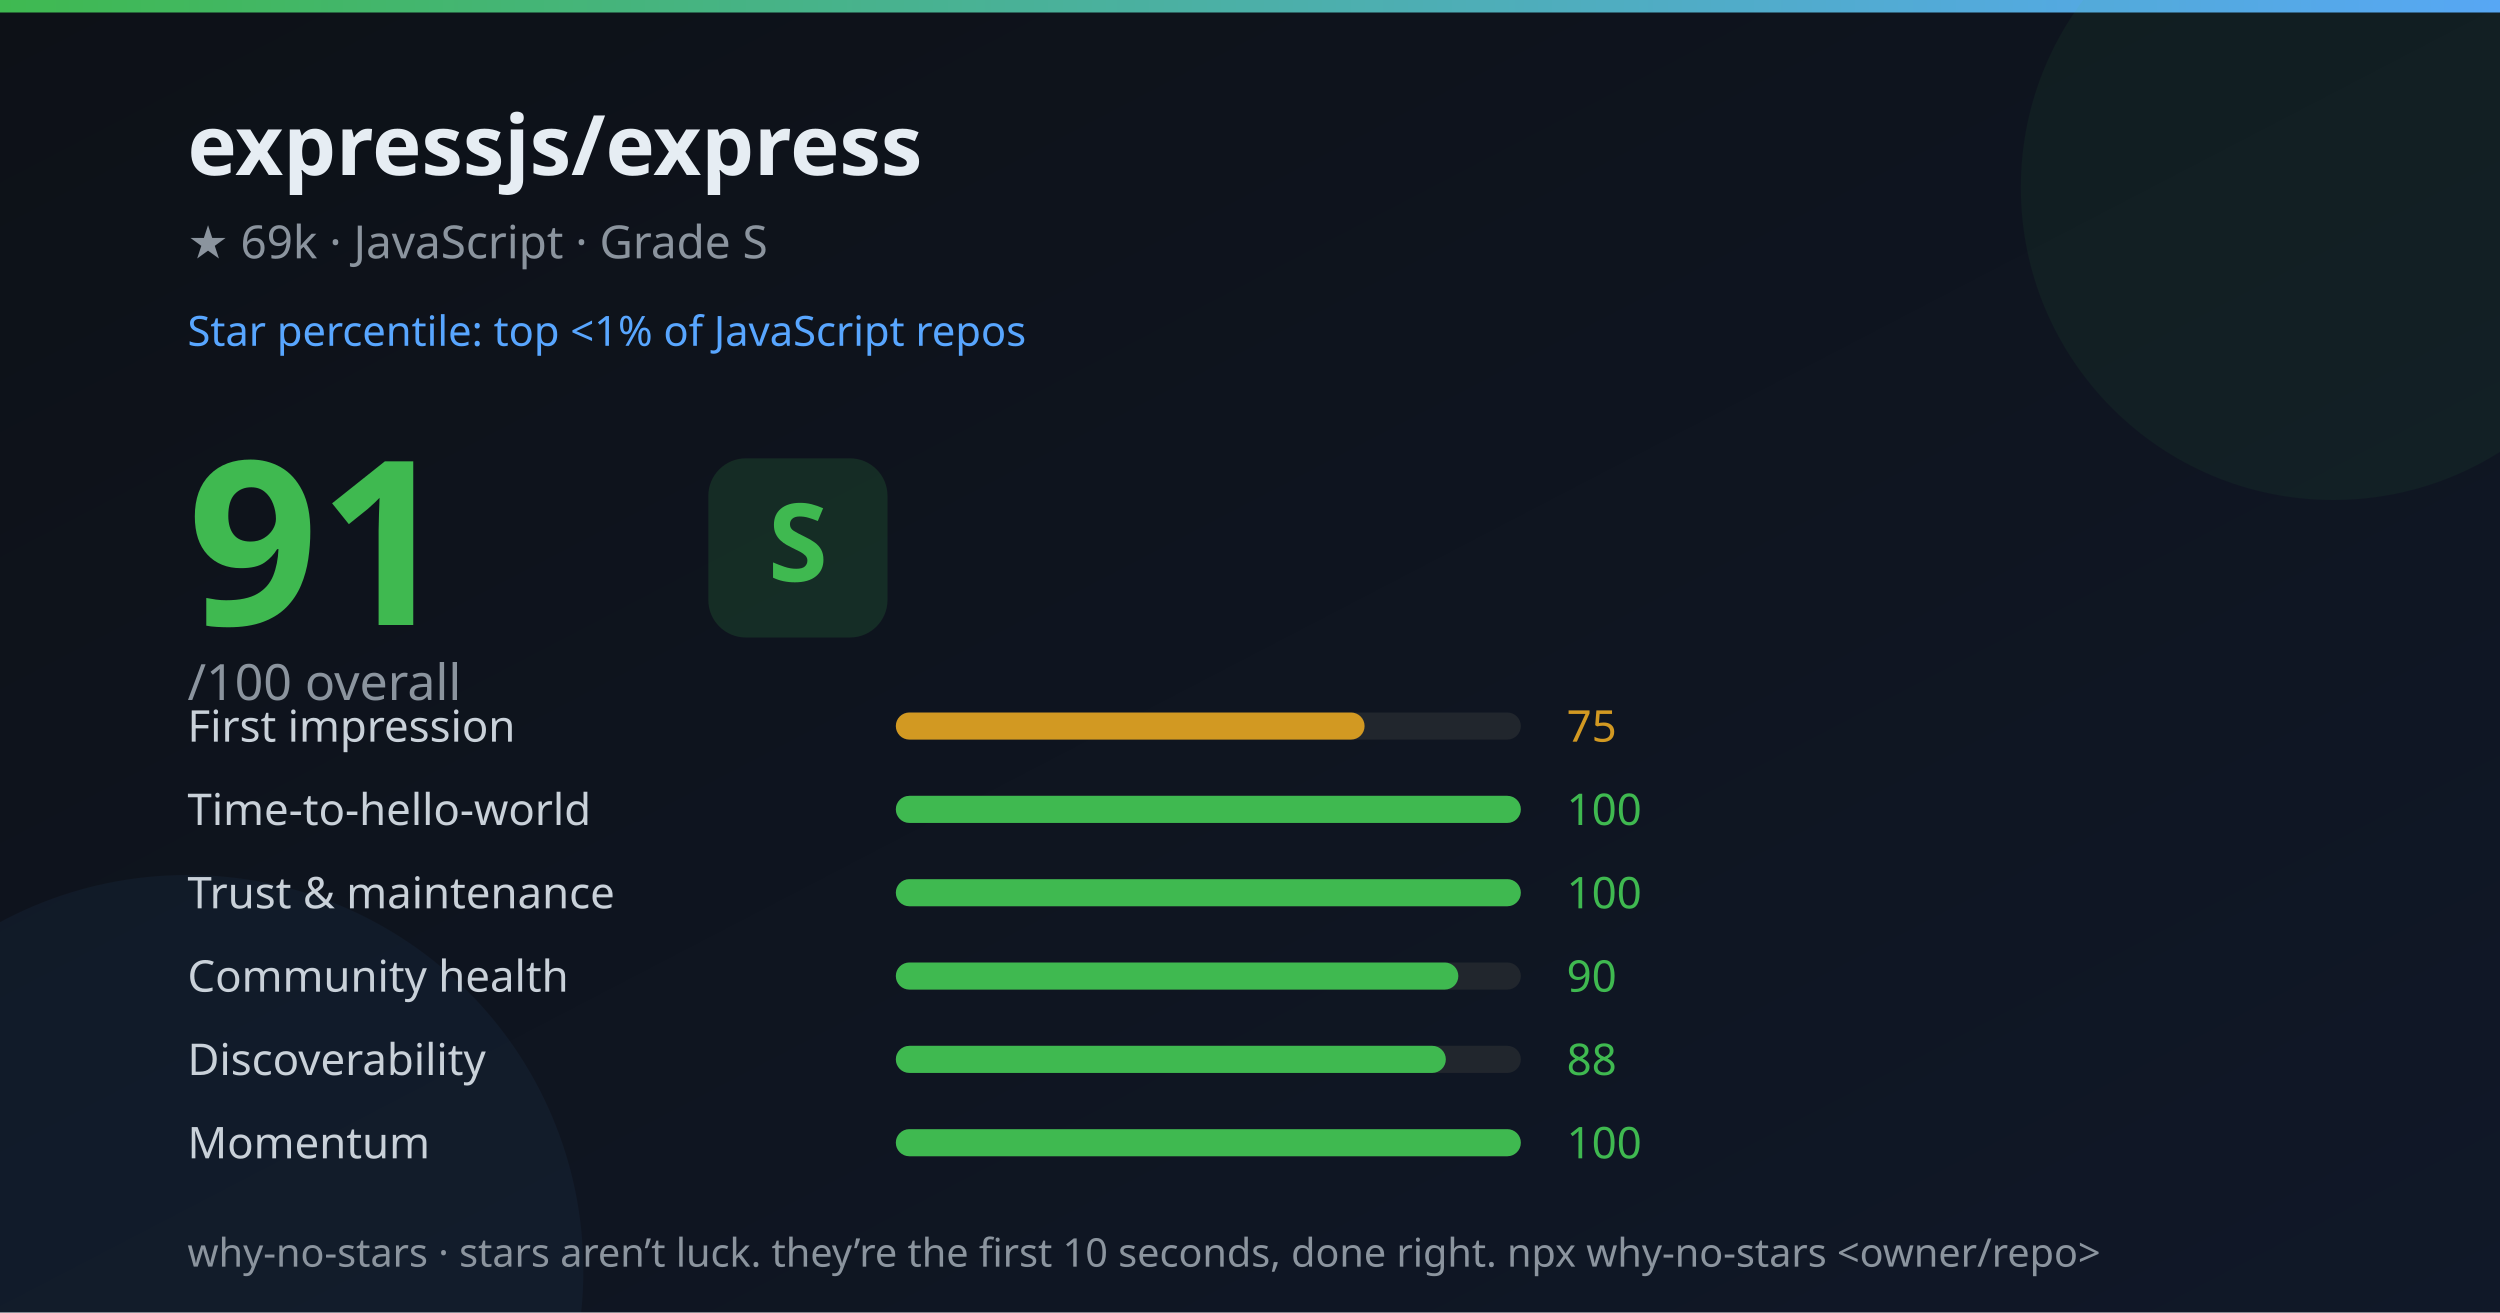
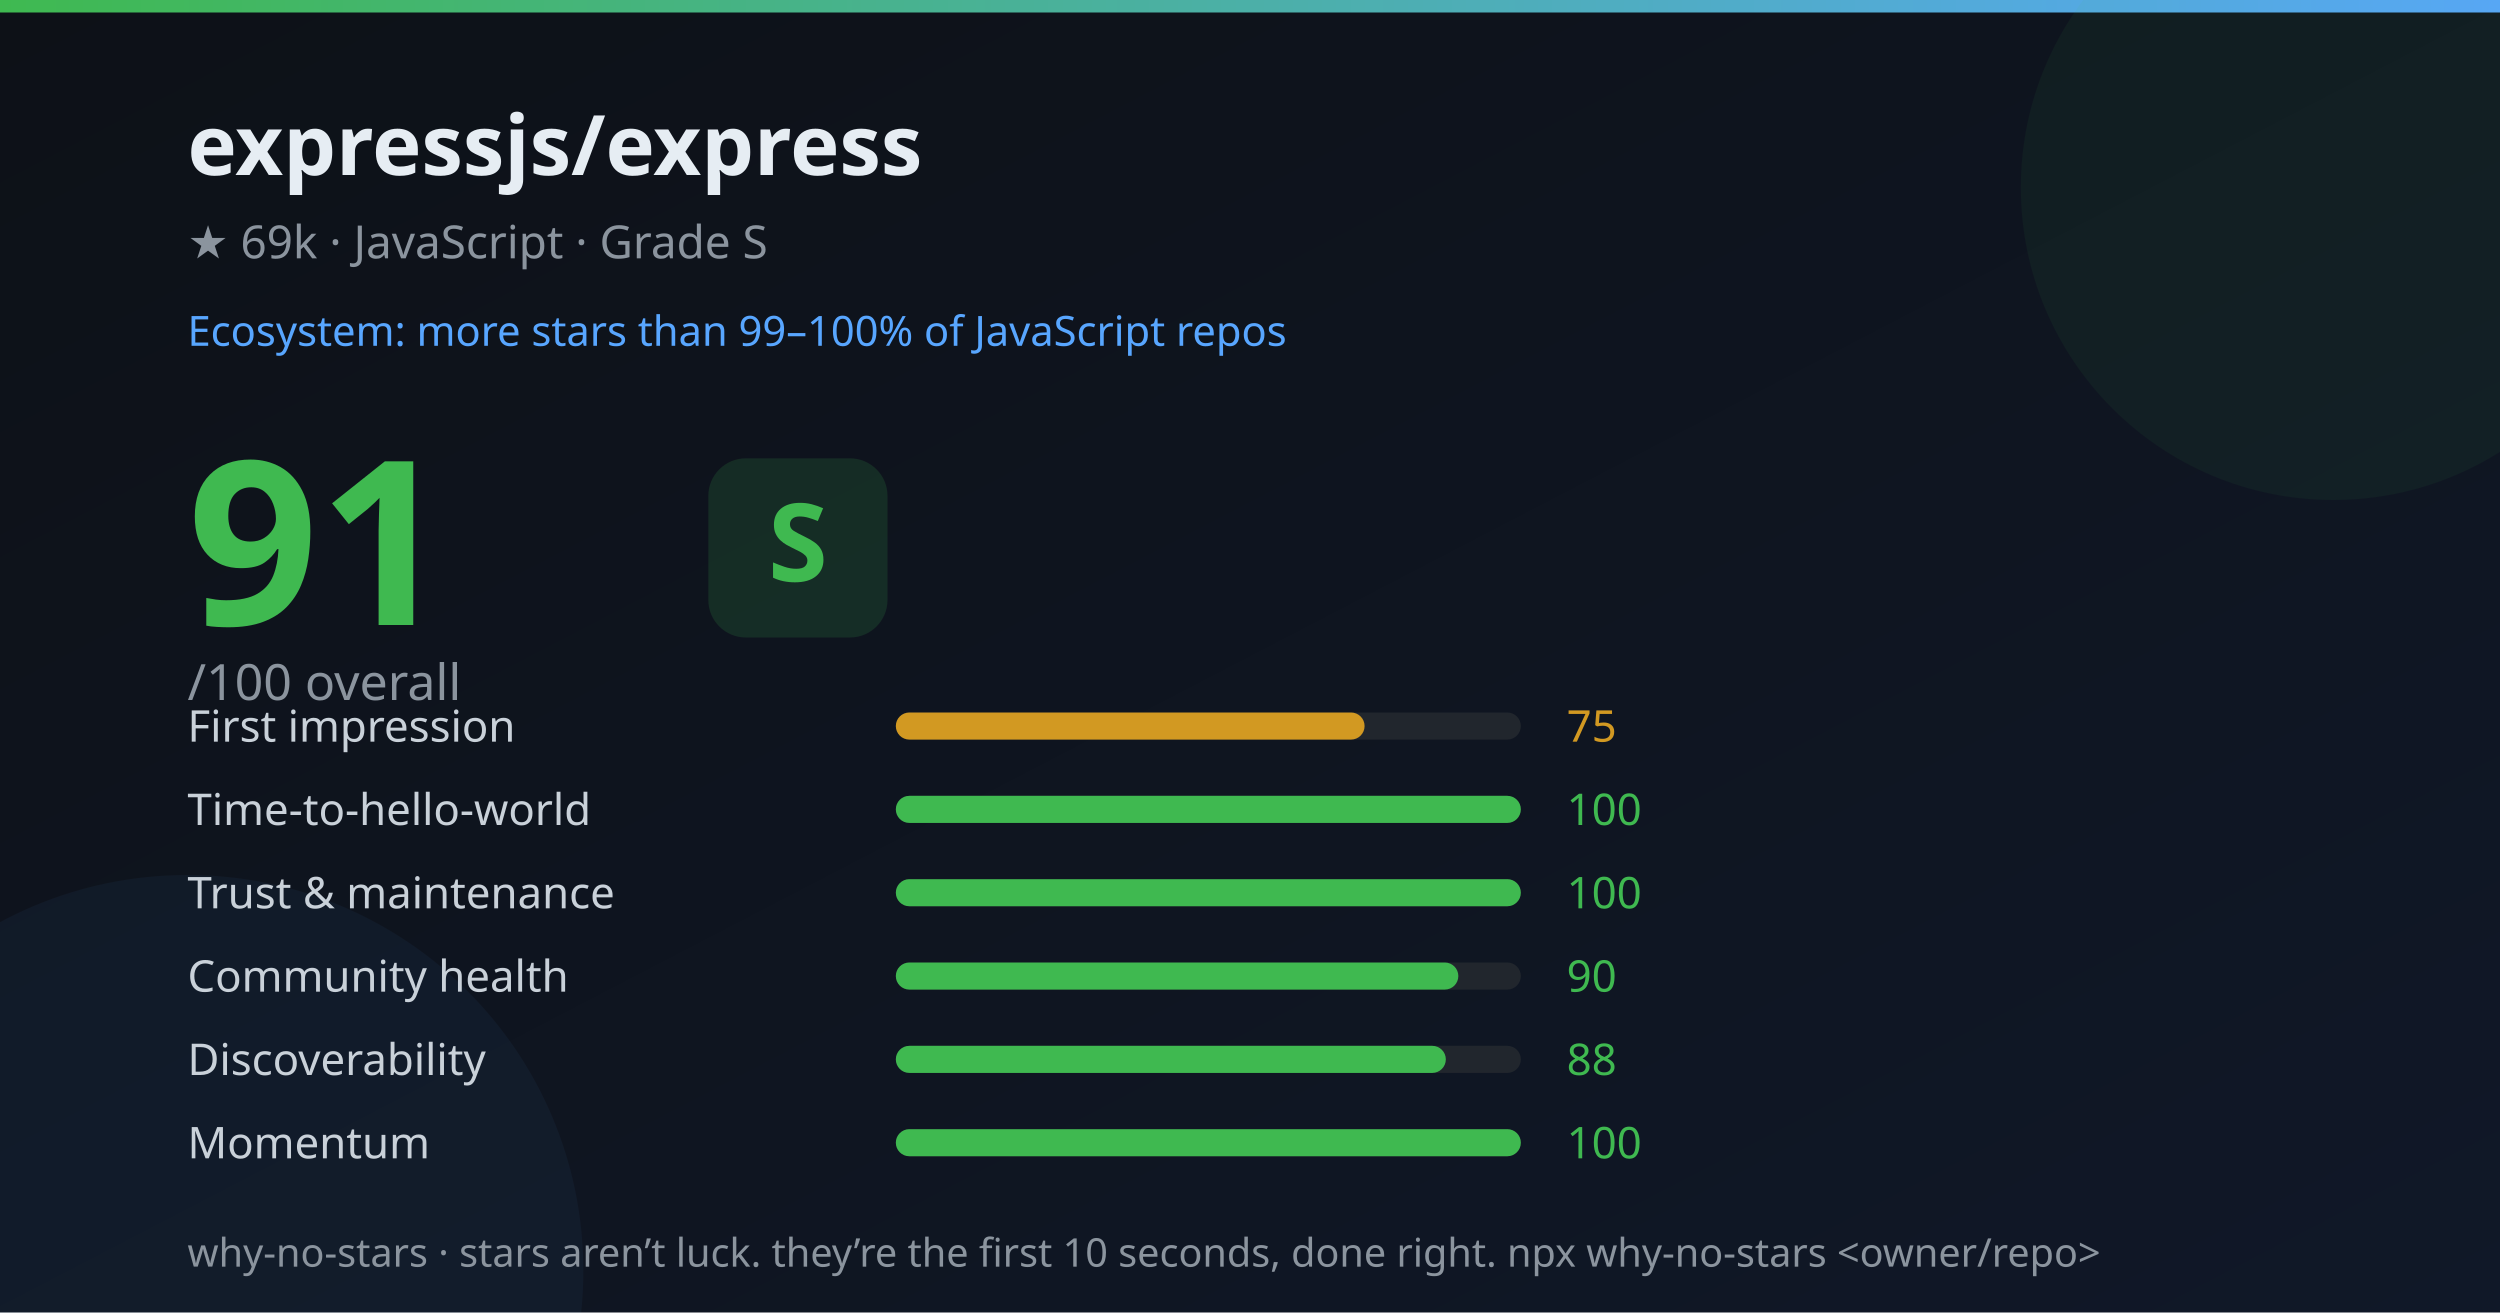
<svg xmlns="http://www.w3.org/2000/svg" width="1200" height="630" viewBox="0 0 1200 630">
  <defs>
    <linearGradient id="bg" x1="0" y1="0" x2="1" y2="1">
      <stop offset="0" stop-color="#0d1117" />
      <stop offset="1" stop-color="#101828" />
    </linearGradient>
    <linearGradient id="accent" x1="0" y1="0" x2="1" y2="0">
      <stop offset="0" stop-color="#3fb950" />
      <stop offset="1" stop-color="#58a6ff" />
    </linearGradient>
  </defs>
  <rect width="1200" height="630" fill="url(#bg)" />
  <rect x="0" y="0" width="1200" height="6" fill="url(#accent)" />
  <circle cx="1120" cy="90" r="150" fill="#3fb950" opacity="0.06" />
  <circle cx="90" cy="610" r="190" fill="#58a6ff" opacity="0.05" />
  <text x="90" y="84" font-family="Segoe UI, PingFang SC, Microsoft YaHei, sans-serif" font-size="40" font-weight="700" fill="#e6edf3">expressjs/express</text>
  <text x="90" y="124" font-family="Segoe UI, PingFang SC, Microsoft YaHei, sans-serif" font-size="22" fill="#8b949e">★ 69k   ·   JavaScript   ·   Grade S</text>
-   <text x="90" y="166" font-family="Segoe UI, PingFang SC, Microsoft YaHei, sans-serif" font-size="20" fill="#58a6ff">Star percentile: top &lt;1% of JavaScript repos</text>
+   <text x="90" y="166" font-family="Segoe UI, PingFang SC, Microsoft YaHei, sans-serif" font-size="20" fill="#58a6ff">Ecosystem: more stars than 99–100% of JavaScript repos</text>
  <text x="90" y="300" font-family="Segoe UI, PingFang SC, Microsoft YaHei, sans-serif" font-size="110" font-weight="800" fill="#3fb950">91</text>
  <text x="90" y="336" font-family="Segoe UI, PingFang SC, Microsoft YaHei, sans-serif" font-size="24" fill="#8b949e">/100 overall</text>
  <rect x="340" y="220" width="86" height="86" rx="18" fill="#3fb950" opacity="0.15" />
  <text x="383" y="279" text-anchor="middle" font-family="Segoe UI, PingFang SC, Microsoft YaHei, sans-serif" font-size="52" font-weight="800" fill="#3fb950">S</text>
  <text x="90" y="356" font-family="Segoe UI, PingFang SC, Microsoft YaHei, sans-serif" font-size="21" fill="#c9d1d9">First impression</text>
  <rect x="430" y="342" width="300" height="13" rx="6.5" fill="#21262d" />
  <rect x="430" y="342" width="225.0" height="13" rx="6.5" fill="#d29922" />
  <text x="752" y="356" font-family="Segoe UI, PingFang SC, Microsoft YaHei, sans-serif" font-size="21" fill="#d29922">75</text>
  <text x="90" y="396" font-family="Segoe UI, PingFang SC, Microsoft YaHei, sans-serif" font-size="21" fill="#c9d1d9">Time-to-hello-world</text>
  <rect x="430" y="382" width="300" height="13" rx="6.5" fill="#21262d" />
  <rect x="430" y="382" width="300.0" height="13" rx="6.5" fill="#3fb950" />
  <text x="752" y="396" font-family="Segoe UI, PingFang SC, Microsoft YaHei, sans-serif" font-size="21" fill="#3fb950">100</text>
  <text x="90" y="436" font-family="Segoe UI, PingFang SC, Microsoft YaHei, sans-serif" font-size="21" fill="#c9d1d9">Trust &amp; maintenance</text>
  <rect x="430" y="422" width="300" height="13" rx="6.5" fill="#21262d" />
  <rect x="430" y="422" width="300.0" height="13" rx="6.5" fill="#3fb950" />
  <text x="752" y="436" font-family="Segoe UI, PingFang SC, Microsoft YaHei, sans-serif" font-size="21" fill="#3fb950">100</text>
  <text x="90" y="476" font-family="Segoe UI, PingFang SC, Microsoft YaHei, sans-serif" font-size="21" fill="#c9d1d9">Community health</text>
  <rect x="430" y="462" width="300" height="13" rx="6.5" fill="#21262d" />
  <rect x="430" y="462" width="270.0" height="13" rx="6.5" fill="#3fb950" />
  <text x="752" y="476" font-family="Segoe UI, PingFang SC, Microsoft YaHei, sans-serif" font-size="21" fill="#3fb950">90</text>
  <text x="90" y="516" font-family="Segoe UI, PingFang SC, Microsoft YaHei, sans-serif" font-size="21" fill="#c9d1d9">Discoverability</text>
  <rect x="430" y="502" width="300" height="13" rx="6.5" fill="#21262d" />
  <rect x="430" y="502" width="264.0" height="13" rx="6.5" fill="#3fb950" />
  <text x="752" y="516" font-family="Segoe UI, PingFang SC, Microsoft YaHei, sans-serif" font-size="21" fill="#3fb950">88</text>
  <text x="90" y="556" font-family="Segoe UI, PingFang SC, Microsoft YaHei, sans-serif" font-size="21" fill="#c9d1d9">Momentum</text>
  <rect x="430" y="542" width="300" height="13" rx="6.5" fill="#21262d" />
  <rect x="430" y="542" width="300.0" height="13" rx="6.5" fill="#3fb950" />
  <text x="752" y="556" font-family="Segoe UI, PingFang SC, Microsoft YaHei, sans-serif" font-size="21" fill="#3fb950">100</text>
  <text x="90" y="608" font-family="Segoe UI, PingFang SC, Microsoft YaHei, sans-serif" font-size="19" fill="#8b949e">why-no-stars · stars aren’t luck. they’re the first 10 seconds, done right.   npx why-no-stars &lt;owner/repo&gt;</text>
</svg>
